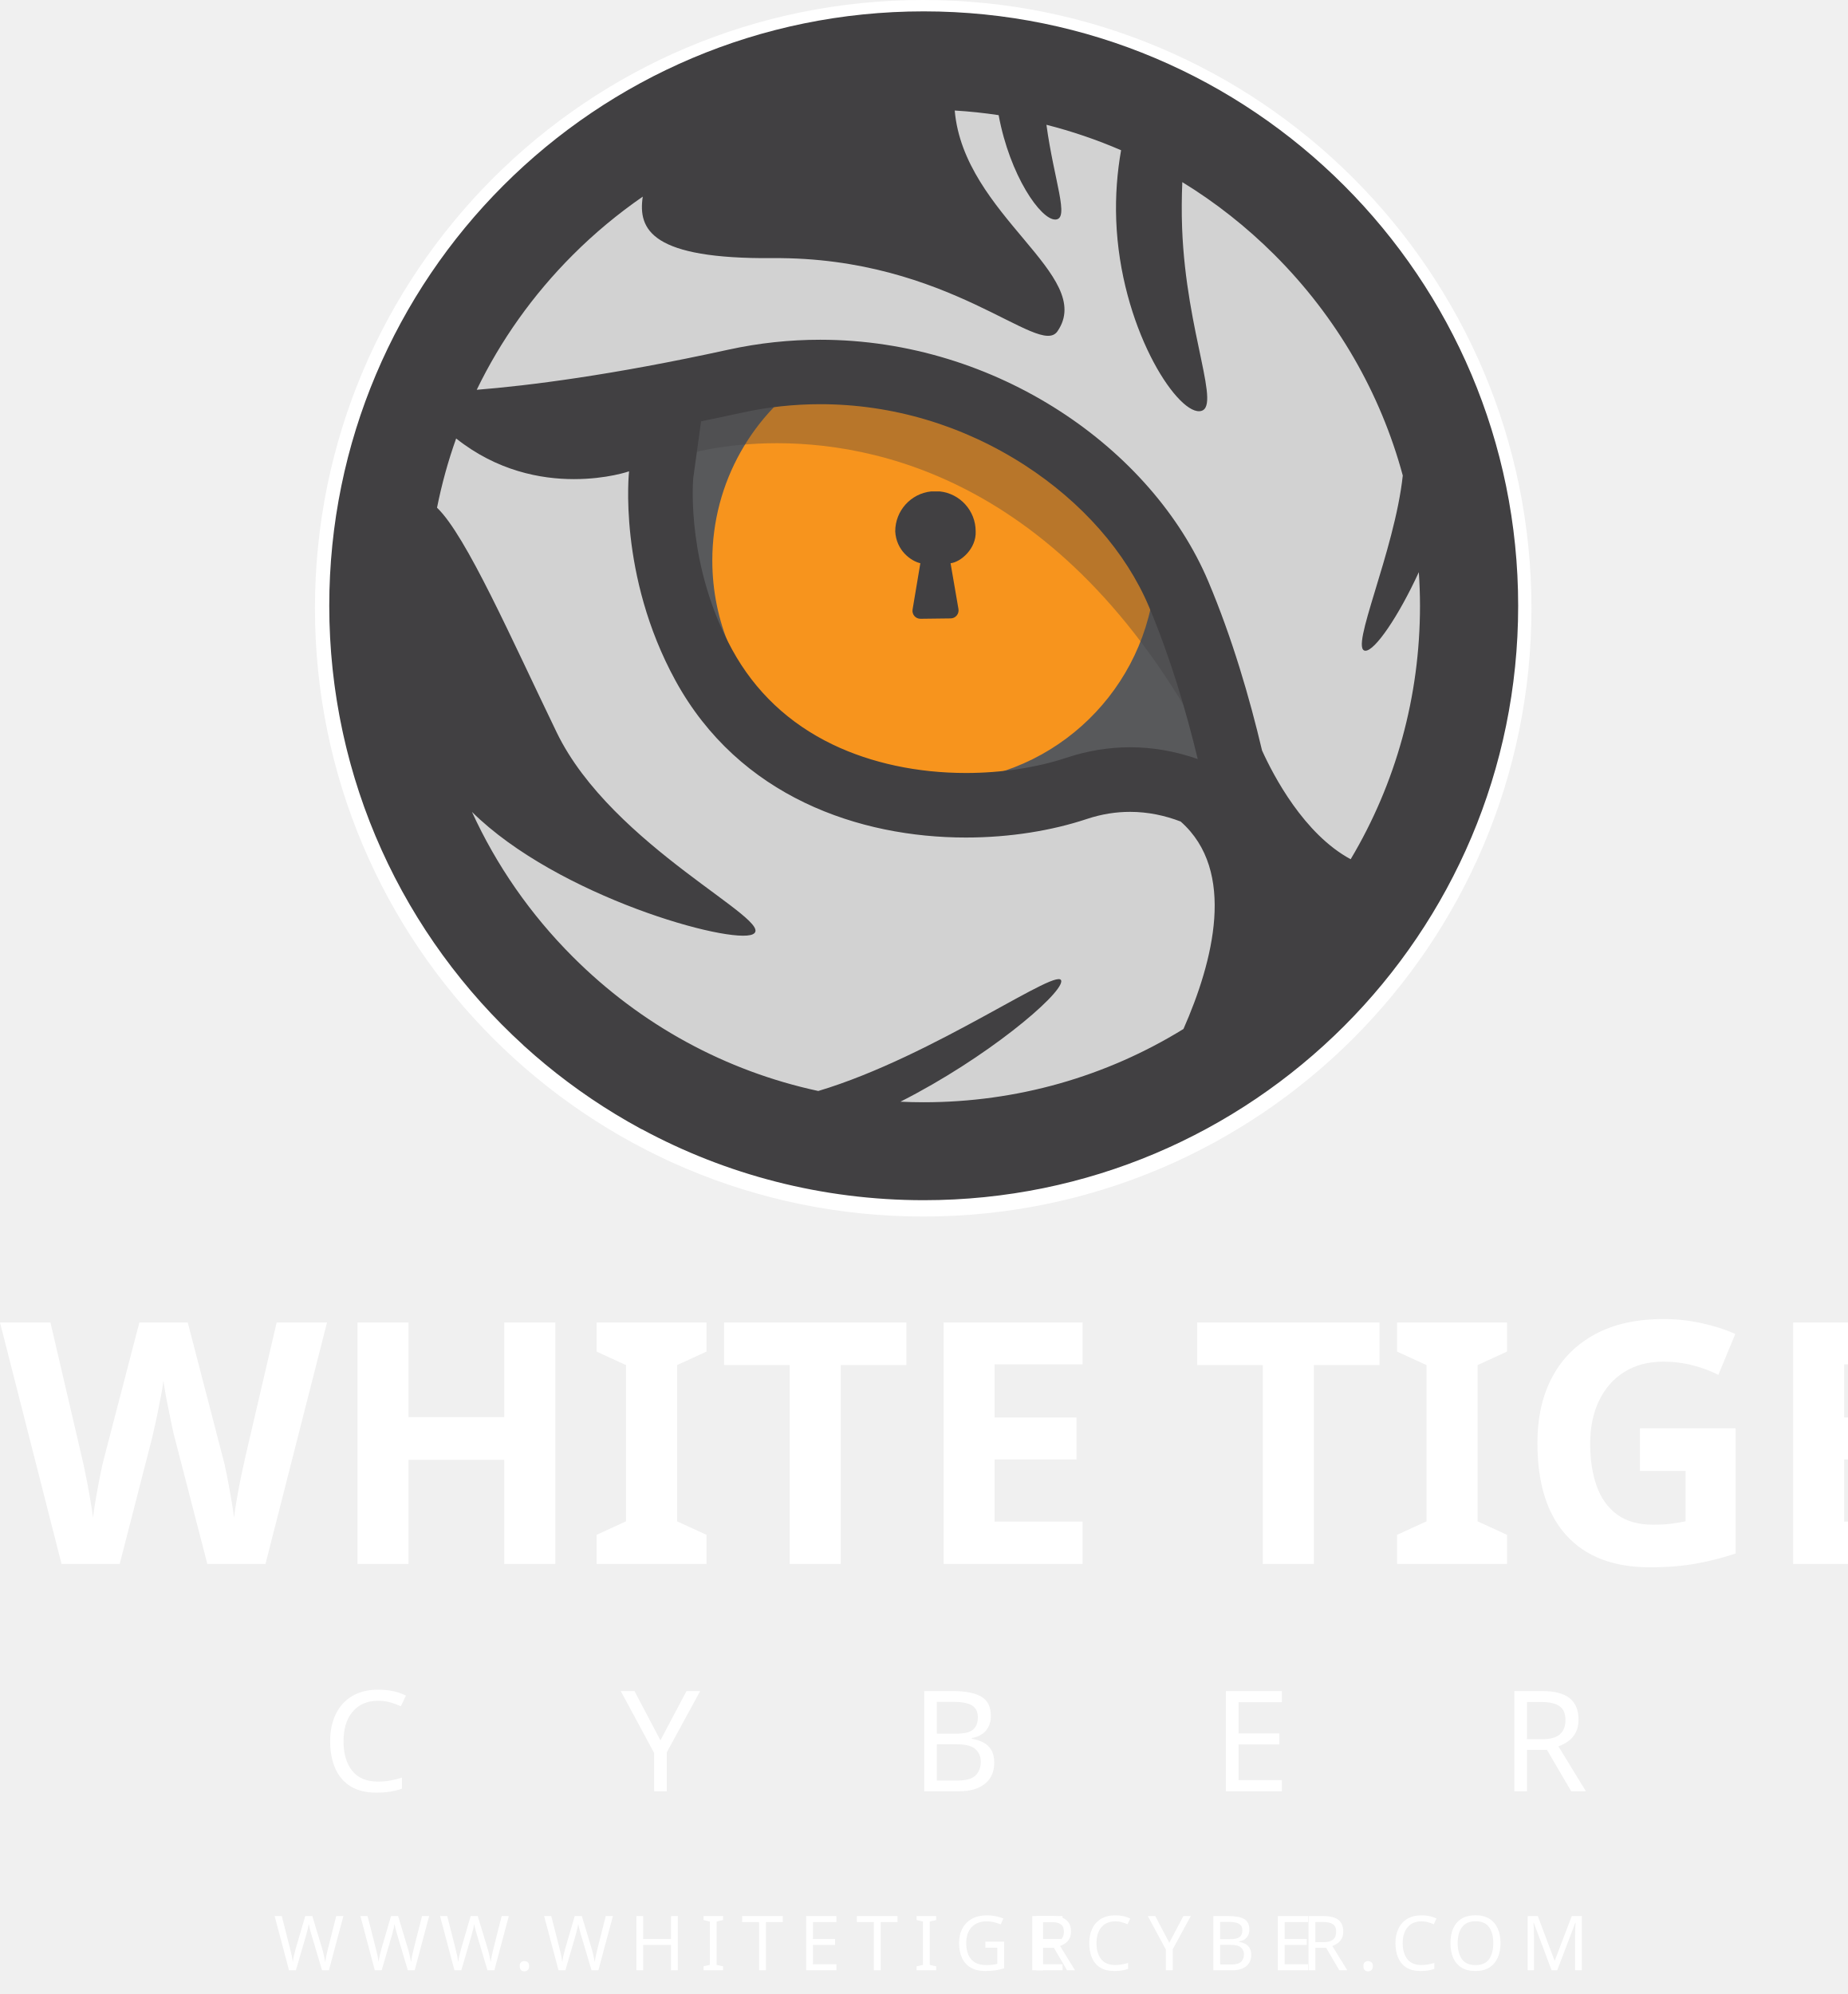
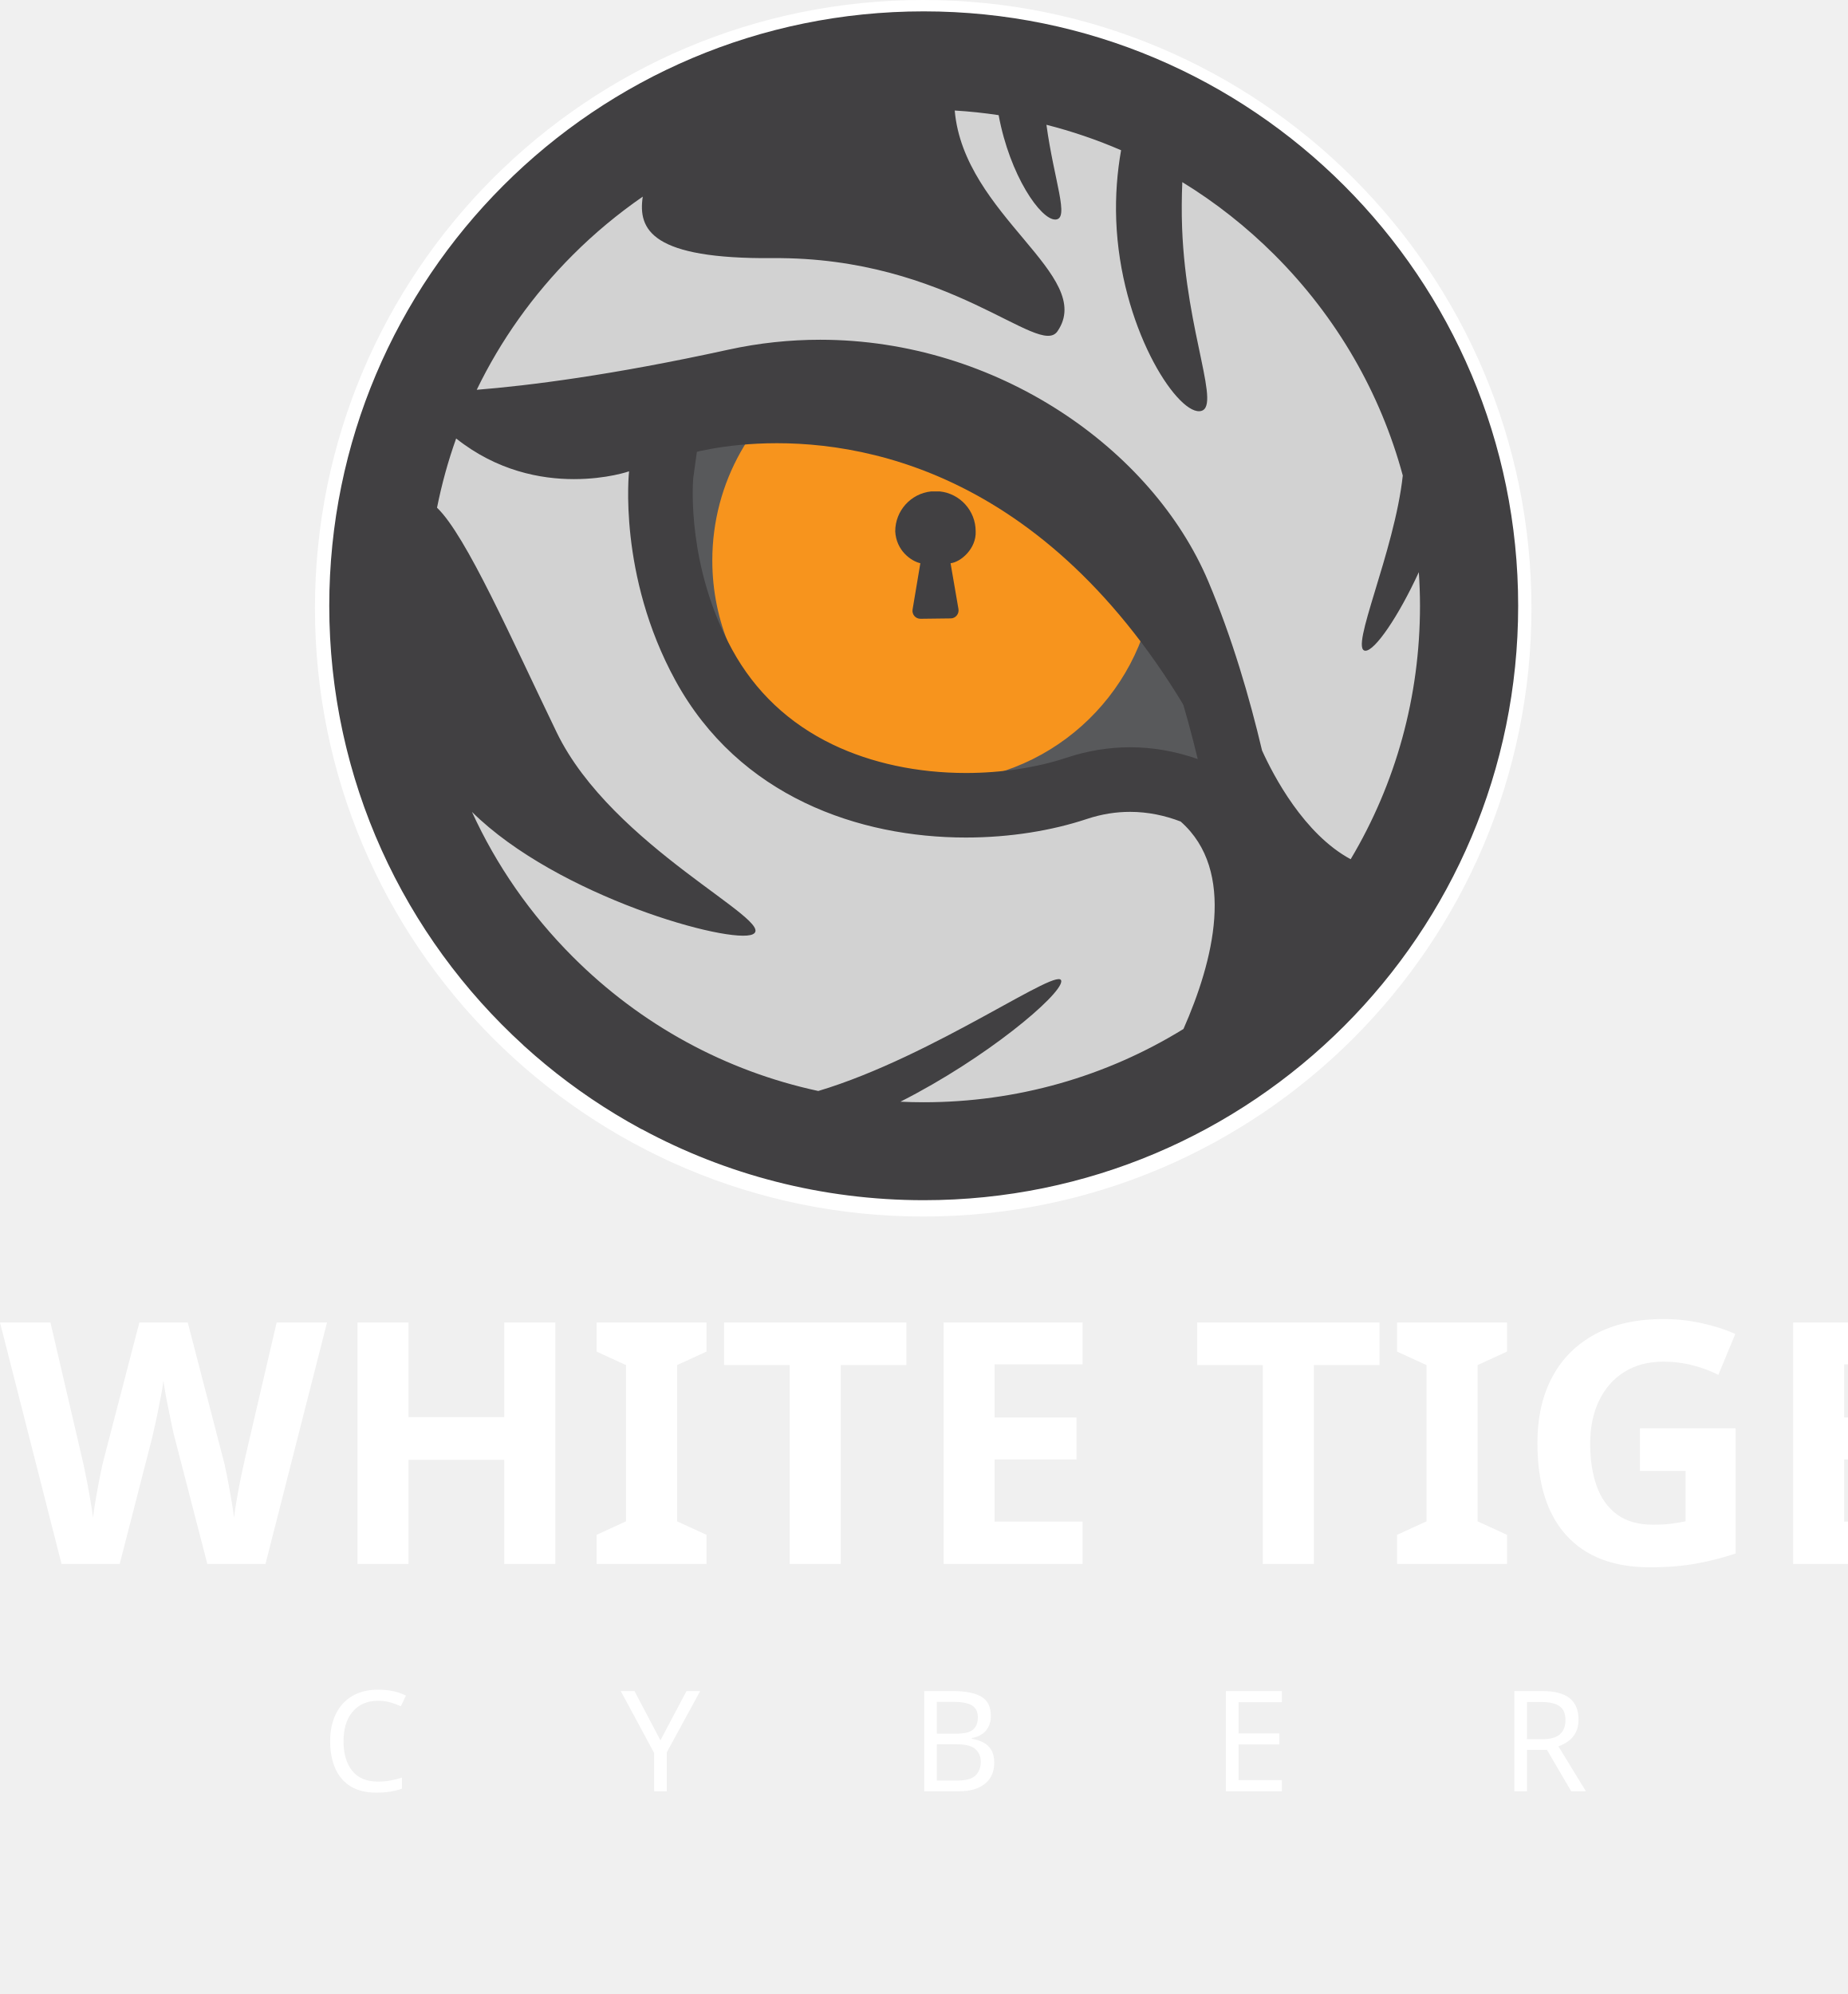
- <svg xmlns="http://www.w3.org/2000/svg" id="Layer_2" data-name="Layer 2" viewBox="0 0 395 426.33">
+ <svg xmlns="http://www.w3.org/2000/svg" id="Layer_2" version="1.1" viewBox="0 0 395 426.33">
  <defs>
    <style>
-       .cls-1 {
+       .st0 {
+         font-family: Calibri, Calibri;
+         font-size: 30px;
+         letter-spacing: 1.5em;
+       }
+ 
+       .st0, .st1, .st2 {
+         fill: #fff;
+       }
+ 
+       .st0, .st2 {
+         isolation: isolate;
+       }
+ 
+       .st3 {
+         fill: #f7941d;
+       }
+ 
+       .st4 {
+         fill: none;
+       }
+ 
+       .st2 {
        font-family: Calibri-Bold, Calibri;
        font-size: 72.31px;
        font-weight: 700;
      }

-       .cls-1, .cls-2, .cls-3, .cls-4 {
-         fill: #fff;
-       }
- 
-       .cls-5 {
-         fill: #f7941d;
-       }
- 
-       .cls-6 {
-         letter-spacing: .1em;
-       }
- 
-       .cls-7 {
-         letter-spacing: .2em;
-       }
- 
-       .cls-8 {
-         fill: none;
-       }
- 
-       .cls-9 {
-         letter-spacing: .2em;
-       }
- 
-       .cls-10 {
-         letter-spacing: .13em;
-       }
- 
-       .cls-3 {
-         font-size: 16.23px;
-       }
- 
-       .cls-3, .cls-4 {
-         font-family: Calibri, Calibri;
-       }
- 
-       .cls-11 {
+       .st5 {
        fill: #58595b;
      }

-       .cls-4 {
-         font-size: 30px;
-         letter-spacing: 1.5em;
-       }
- 
-       .cls-12 {
-         opacity: .35;
-       }
- 
-       .cls-13 {
+       .st6 {
        fill: #414042;
      }

-       .cls-14 {
-         letter-spacing: .19em;
-       }
- 
-       .cls-15 {
+       .st7 {
        fill: #d2d2d2;
      }

-       .cls-16 {
+       .st8 {
        clip-path: url(#clippath);
-       }
- 
-       .cls-17 {
-         letter-spacing: .2em;
-       }
- 
-       .cls-18 {
-         letter-spacing: .18em;
      }
    </style>
    <clipPath id="clippath">
-       <circle class="cls-8" cx="197.5" cy="129.53" r="127.1" />
+       <circle class="st4" cx="197.5" cy="129.53" r="127.1" />
    </clipPath>
  </defs>
-   <g id="Layer_1-2" data-name="Layer 1">
-     <g id="Layer_3" data-name="Layer 3">
-       <circle class="cls-2" cx="197.39" cy="130.05" r="130.05" />
-     </g>
-     <g>
-       <text class="cls-1" transform="translate(0 334.38)">
-         <tspan x="0" y="0" textLength="393" lengthAdjust="spacingAndGlyphs">WHITE TIGER</tspan>
-       </text>
-       <text class="cls-4" transform="translate(68.76 382.98)">
-         <tspan x="0" y="0">CYBER</tspan>
-       </text>
-       <g>
-         <circle class="cls-15" cx="197.5" cy="129.16" r="118.67" />
-         <path class="cls-11" d="M143.64,86.76l6,53.16,34.37,29.18,61.55-1.84s23.58,5.44,23.18,4.24-26.38-61.5-26.38-61.5l-44.86-29.23-53.86,6Z" />
-         <path class="cls-5" d="M247.12,119.84c1.38,1.39-.12,3.89-.35,5.78-2.85,23.46-22.84,41.63-47.06,41.63-26.18,0-47.41-21.23-47.41-47.41,0-16.85,8.79-31.64,22.03-40.05,7.34-4.66,50.52,17.64,72.79,40.05Z" />
-         <g class="cls-12">
-           <path class="cls-13" d="M180.31,80.04c-8.54,0-17.86,1.75-28.01,5.76-5.45,2.15-7.46,2.96-5.46,11.36,0,0,7.56-2.4,19.28-2.4,24.14,0,65.96,10.18,95.83,72.5,0,0-21.43-87.22-81.64-87.22h0Z" />
-         </g>
-         <path class="cls-13" d="M200.93,105.07h-1.86c-4.31.46-7.66,4.11-7.66,8.54.22,4.09,3.34,6.34,5.37,6.81l-1.66,9.89c-.18,1.05.64,2.01,1.71,1.99l6.43-.08c1.05-.01,1.84-.96,1.67-2l-1.69-9.8c2.15-.22,5.53-3.1,5.37-6.81,0-4.43-3.36-8.08-7.66-8.54h0Z" />
-         <g class="cls-16">
-           <path class="cls-13" d="M254.91,16.11c.64-6.33.64-10.24-1.6-10.16-1.79.07-4.24,2.39-6.63,6.34-7.42-3.12-15.2-5.55-23.26-7.22.94-10.53,2.66-18.26-.03-18.16-2.63.1-7.2,6.81-9.44,16.57-5.39-.7-10.88-1.06-16.45-1.06-70.19,0-127.1,56.9-127.1,127.1,0,37.22,16,70.69,41.49,93.94-1.15-.1-1.94.14-2.33.87-2.08,3.91.26,11.35,27.68,17.11,17.93,9.68,38.46,15.17,60.27,15.17,70.19,0,127.1-56.9,127.1-127.1,0-49.54-28.34-92.45-69.69-113.42ZM192.56,235.53c18.36-9.3,34.09-22.6,34.35-25.66.34-4.01-27.07,15.95-51.95,23.39-19.74-4.25-37.88-14.07-52.49-28.69-9.11-9.11-16.36-19.6-21.56-30.98,18.34,18.13,55.38,28.42,60.05,26.16,5.51-2.66-30.1-18.69-41.94-43.17-9.68-20.01-19.35-42.08-25.58-48.03,1.01-5.04,2.37-9.99,4.09-14.8,8.77,6.96,18.09,8.69,25.18,8.69s11.79-1.67,11.79-1.67c0,0-2.46,22.13,9.93,44.76,13.61,24.85,39.3,33.54,62.1,33.54,9.47,0,18.44-1.5,25.83-3.96,3.21-1.07,6.3-1.53,9.26-1.53,3.85,0,7.48.79,10.82,2.07,11.99,10.58,6.95,29.94.6,44.35-16.54,10.2-35.63,15.67-55.56,15.67-1.65,0-3.3-.04-4.94-.12ZM149.9,90.08c2.8-.57,5.7-1.18,8.69-1.84,5.51-1.21,11.16-1.82,16.77-1.82,15.42,0,30.53,4.5,43.72,13.02,12.24,7.91,21.68,18.65,26.57,30.25,4.56,10.81,7.95,22.27,10.44,32.6-4.76-1.67-9.6-2.52-14.45-2.52h0c-4.57,0-9.15.75-13.62,2.24-6.3,2.1-13.92,3.26-21.47,3.26-10.38,0-20.24-2.11-28.52-6.09-9.35-4.5-16.58-11.32-21.49-20.29-9.73-17.77-8.41-35.55-8.32-36.64l1.68-12.17ZM288.79,183.71c-9.98-5.37-16.51-17.86-18.95-23.25-2.67-11.3-6.38-24.03-11.48-36.12-11.95-28.33-45.17-51.7-82.99-51.7-6.47,0-13.07.68-19.72,2.14-24.92,5.46-42.7,7.68-53.72,8.56,5.11-10.56,12.01-20.3,20.55-28.84,4.65-4.65,9.65-8.8,14.95-12.46-1.07,7.12,1.94,13.36,27.81,13.15,37.91-.31,56.91,21.39,60.86,15.64,8.24-11.97-20.03-24.73-21.97-47.2,3.16.19,6.29.52,9.39.99,2.39,12.91,9.02,22.44,12.16,22.32,3.06-.12-.29-8.19-1.94-20.26,5.47,1.39,10.8,3.21,15.96,5.44-.82,4.64-1.24,9.69-1.04,14.99.86,22.63,12.67,41.01,17.76,40.81s-2.81-16.48-3.67-39.11c-.13-3.36-.09-6.67.04-9.87,7.09,4.34,13.71,9.55,19.74,15.57,13.29,13.29,22.62,29.49,27.4,47.16-1.75,16.28-11.5,37.33-8.01,37.46,2.02.08,7.1-7.35,11.44-16.8.16,2.39.25,4.79.25,7.21,0,19.38-5.16,37.96-14.83,54.18Z" />
-         </g>
-       </g>
-     </g>
-     <text class="cls-3" transform="translate(58.53 421.26)">
-       <tspan class="cls-17" x="0" y="0">WW</tspan>
-       <tspan class="cls-6" x="35.37" y="0">W</tspan>
-       <tspan class="cls-10" x="51.42" y="0">.</tspan>
-       <tspan class="cls-17" x="57.62" y="0">WHITETIGE</tspan>
-       <tspan class="cls-14" x="161.46" y="0">R</tspan>
-       <tspan class="cls-9" x="173.38" y="0">CYBE</tspan>
-       <tspan class="cls-7" x="219.67" y="0">R</tspan>
-       <tspan class="cls-18" x="231.81" y="0">.</tspan>
-       <tspan class="cls-14" x="238.85" y="0">C</tspan>
-       <tspan class="cls-17" x="250.61" y="0">OM</tspan>
-     </text>
+   <circle class="st1" cx="197.39" cy="130.05" r="130.05" />
+   <text class="st2" transform="translate(0 334.38)">
+     <tspan x="0" y="0">WHITE TIGER</tspan>
+   </text>
+   <text class="st0" transform="translate(68.76 382.98)">
+     <tspan x="0" y="0">CYBER</tspan>
+   </text>
+   <circle class="st7" cx="197.5" cy="129.16" r="118.67" />
+   <path class="st5" d="M143.64,86.76l6,53.16,34.37,29.18,61.55-1.84s23.58,5.44,23.18,4.24-26.38-61.5-26.38-61.5l-44.86-29.23-53.86,6h0Z" />
+   <path class="st3" d="M247.12,119.84c1.38,1.39-.12,3.89-.35,5.78-2.85,23.46-22.84,41.63-47.06,41.63-26.18,0-47.41-21.23-47.41-47.41,0-16.85,8.79-31.64,22.03-40.05,7.34-4.66,50.52,17.64,72.79,40.05Z" />
+   <path class="st6" d="M180.31,80.04c-8.54,0-17.86,1.75-28.01,5.76-5.45,2.15-7.46,2.96-5.46,11.36,0,0,7.56-2.4,19.28-2.4,24.14,0,65.96,10.18,95.83,72.5,0,0-21.43-87.22-81.64-87.22h0Z" />
+   <path class="st6" d="M200.93,105.07h-1.86c-4.31.46-7.66,4.11-7.66,8.54.22,4.09,3.34,6.34,5.37,6.81l-1.66,9.89c-.18,1.05.64,2.01,1.71,1.99l6.43-.08c1.05,0,1.84-.96,1.67-2l-1.69-9.8c2.15-.22,5.53-3.1,5.37-6.81,0-4.43-3.36-8.08-7.66-8.54h-.02Z" />
+   <g class="st8">
+     <path class="st6" d="M254.91,16.11c.64-6.33.64-10.24-1.6-10.16-1.79.07-4.24,2.39-6.63,6.34-7.42-3.12-15.2-5.55-23.26-7.22.94-10.53,2.66-18.26-.03-18.16-2.63.1-7.2,6.81-9.44,16.57-5.39-.7-10.88-1.06-16.45-1.06-70.19,0-127.1,56.9-127.1,127.1,0,37.22,16,70.69,41.49,93.94-1.15-.1-1.94.14-2.33.87-2.08,3.91.26,11.35,27.68,17.11,17.93,9.68,38.46,15.17,60.27,15.17,70.19,0,127.1-56.9,127.1-127.1,0-49.54-28.34-92.45-69.69-113.42v.02ZM192.56,235.53c18.36-9.3,34.09-22.6,34.35-25.66.34-4.01-27.07,15.95-51.95,23.39-19.74-4.25-37.88-14.07-52.49-28.69-9.11-9.11-16.36-19.6-21.56-30.98,18.34,18.13,55.38,28.42,60.05,26.16,5.51-2.66-30.1-18.69-41.94-43.17-9.68-20.01-19.35-42.08-25.58-48.03,1.01-5.04,2.37-9.99,4.09-14.8,8.77,6.96,18.09,8.69,25.18,8.69s11.79-1.67,11.79-1.67c0,0-2.46,22.13,9.93,44.76,13.61,24.85,39.3,33.54,62.1,33.54,9.47,0,18.44-1.5,25.83-3.96,3.21-1.07,6.3-1.53,9.26-1.53,3.85,0,7.48.79,10.82,2.07,11.99,10.58,6.95,29.94.6,44.35-16.54,10.2-35.63,15.67-55.56,15.67-1.65,0-3.3-.04-4.94-.12l.02-.02ZM149.9,90.08c2.8-.57,5.7-1.18,8.69-1.84,5.51-1.21,11.16-1.82,16.77-1.82,15.42,0,30.53,4.5,43.72,13.02,12.24,7.91,21.68,18.65,26.57,30.25,4.56,10.81,7.95,22.27,10.44,32.6-4.76-1.67-9.6-2.52-14.45-2.52h0c-4.57,0-9.15.75-13.62,2.24-6.3,2.1-13.92,3.26-21.47,3.26-10.38,0-20.24-2.11-28.52-6.09-9.35-4.5-16.58-11.32-21.49-20.29-9.73-17.77-8.41-35.55-8.32-36.64l1.68-12.17h0ZM288.79,183.71c-9.98-5.37-16.51-17.86-18.95-23.25-2.67-11.3-6.38-24.03-11.48-36.12-11.95-28.33-45.17-51.7-82.99-51.7-6.47,0-13.07.68-19.72,2.14-24.92,5.46-42.7,7.68-53.72,8.56,5.11-10.56,12.01-20.3,20.55-28.84,4.65-4.65,9.65-8.8,14.95-12.46-1.07,7.12,1.94,13.36,27.81,13.15,37.91-.31,56.91,21.39,60.86,15.64,8.24-11.97-20.03-24.73-21.97-47.2,3.16.19,6.29.52,9.39.99,2.39,12.91,9.02,22.44,12.16,22.32,3.06-.12-.29-8.19-1.94-20.26,5.47,1.39,10.8,3.21,15.96,5.44-.82,4.64-1.24,9.69-1.04,14.99.86,22.63,12.67,41.01,17.76,40.81,5.09-.2-2.81-16.48-3.67-39.11-.13-3.36-.09-6.67.04-9.87,7.09,4.34,13.71,9.55,19.74,15.57,13.29,13.29,22.62,29.49,27.4,47.16-1.75,16.28-11.5,37.33-8.01,37.46,2.02.08,7.1-7.35,11.44-16.8.16,2.39.25,4.79.25,7.21,0,19.38-5.16,37.96-14.83,54.18h.01Z" />
  </g>
</svg>
